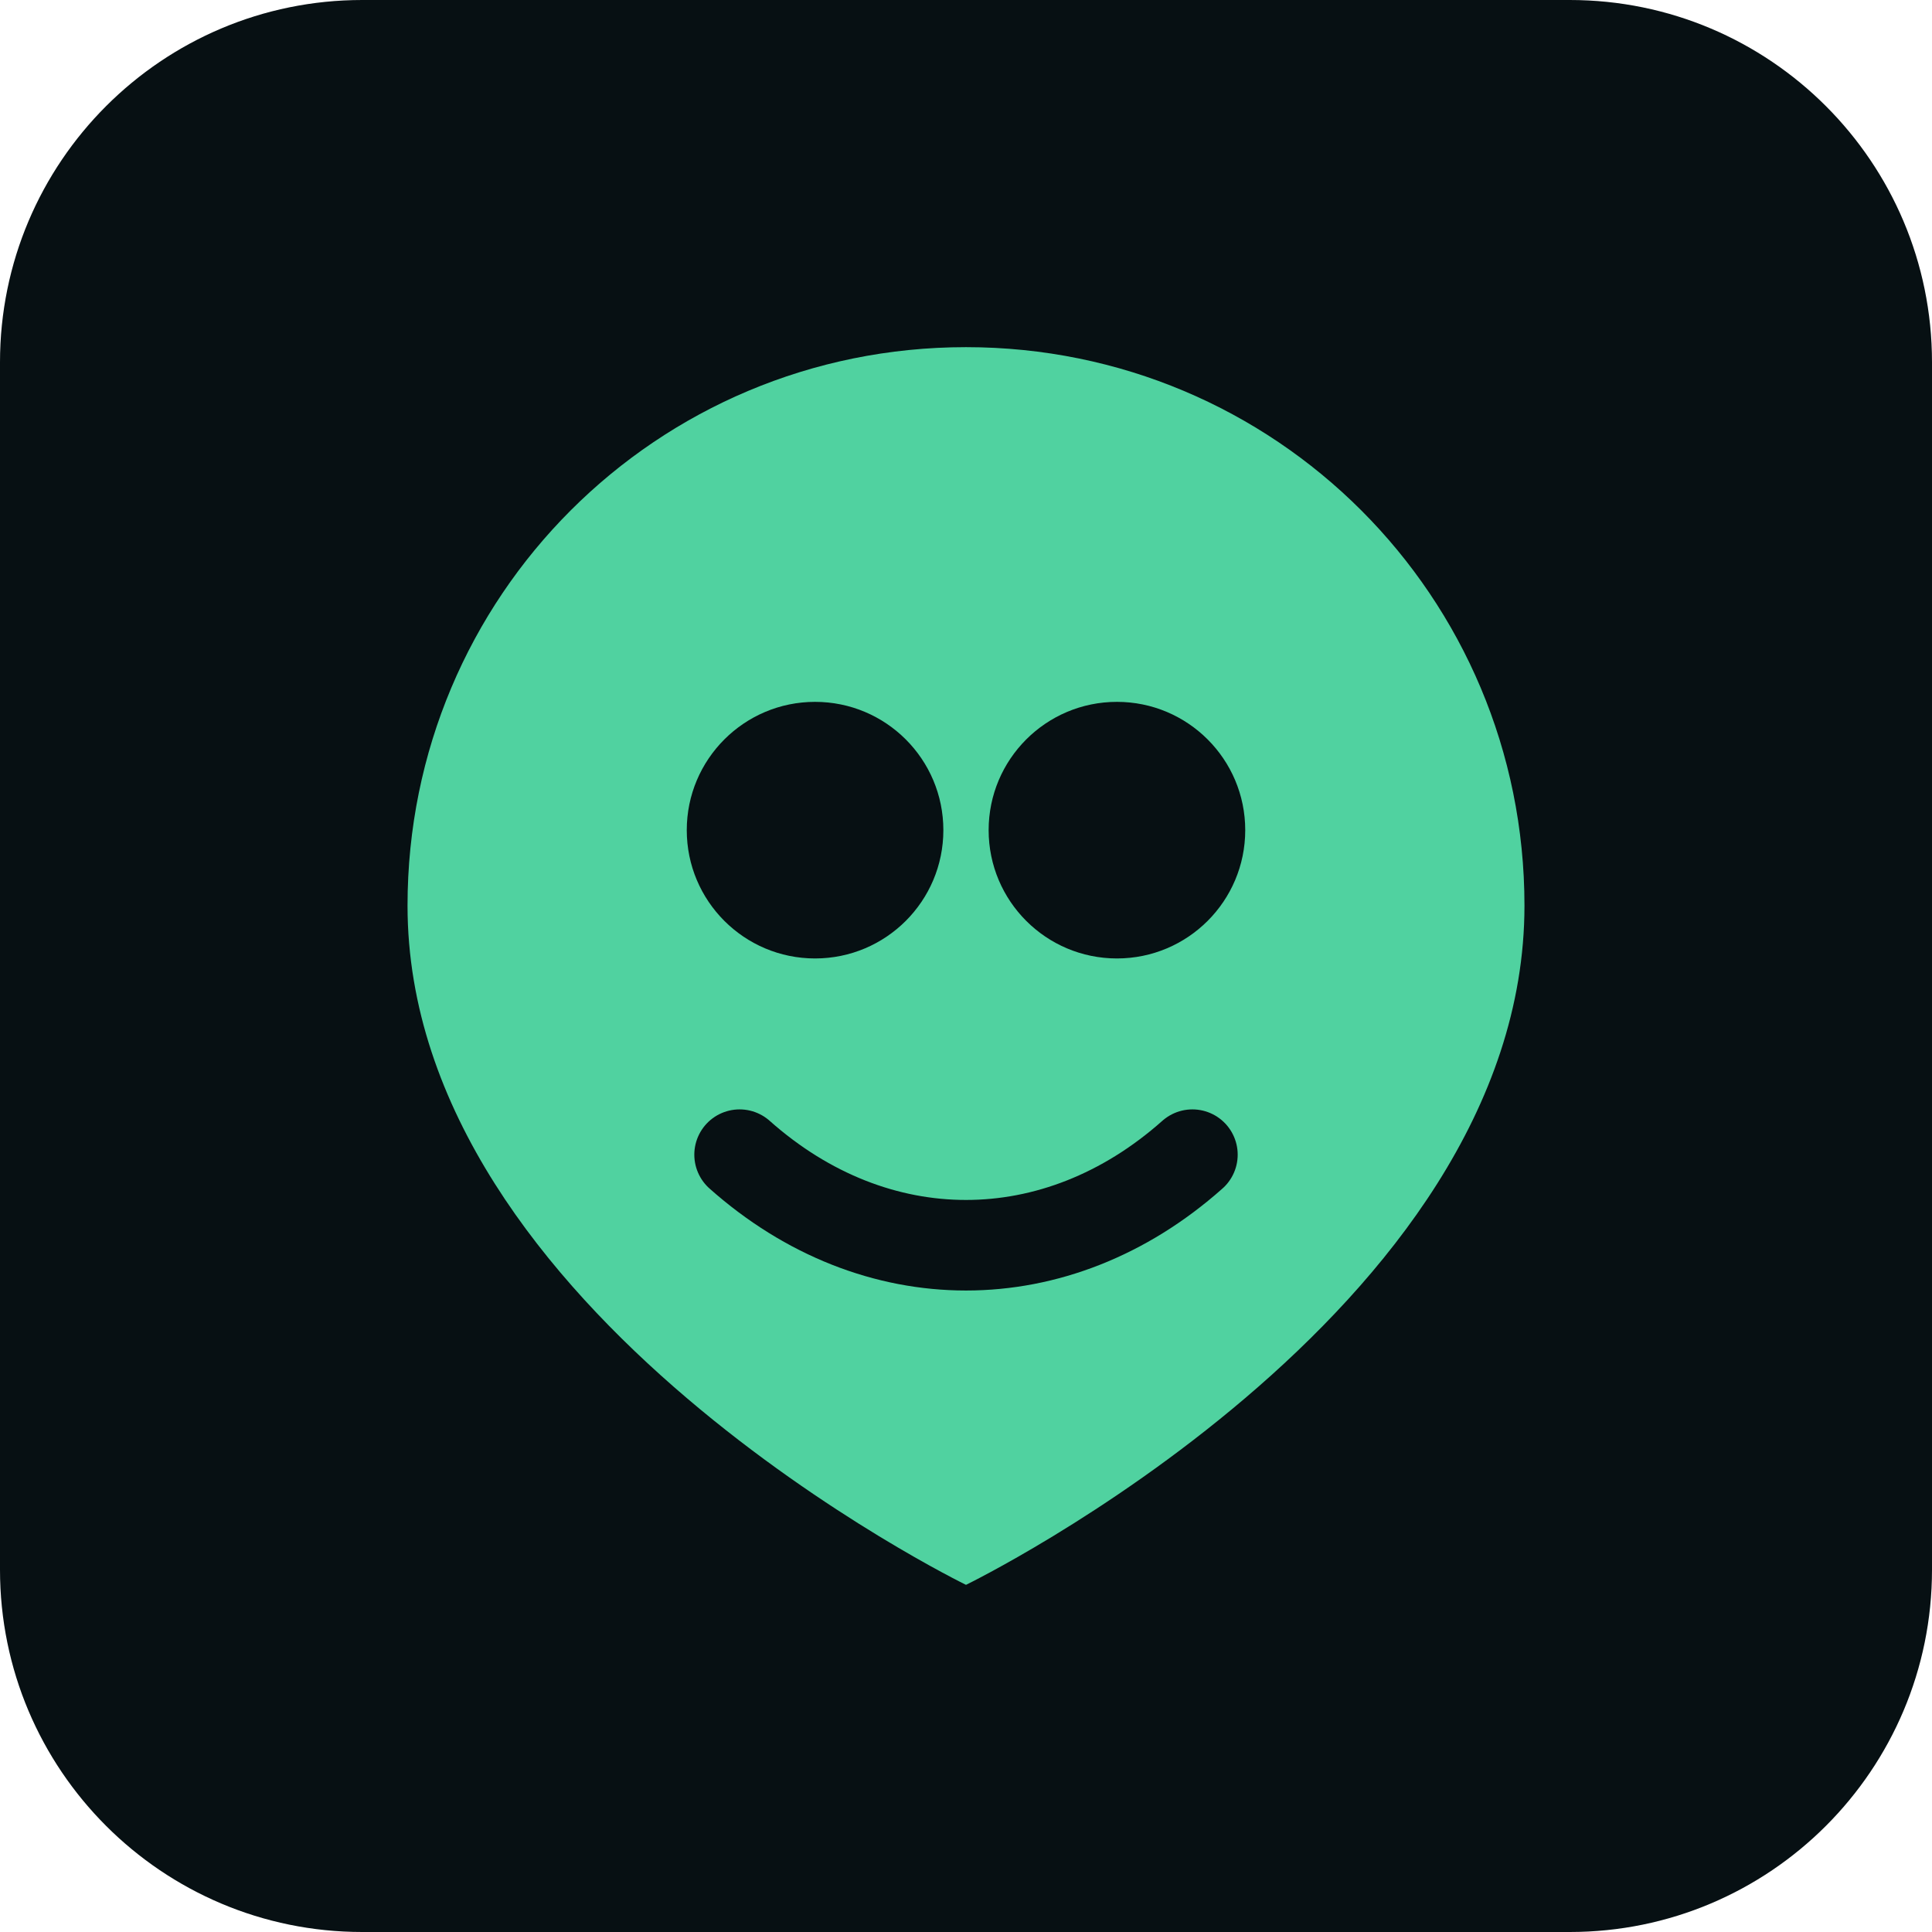
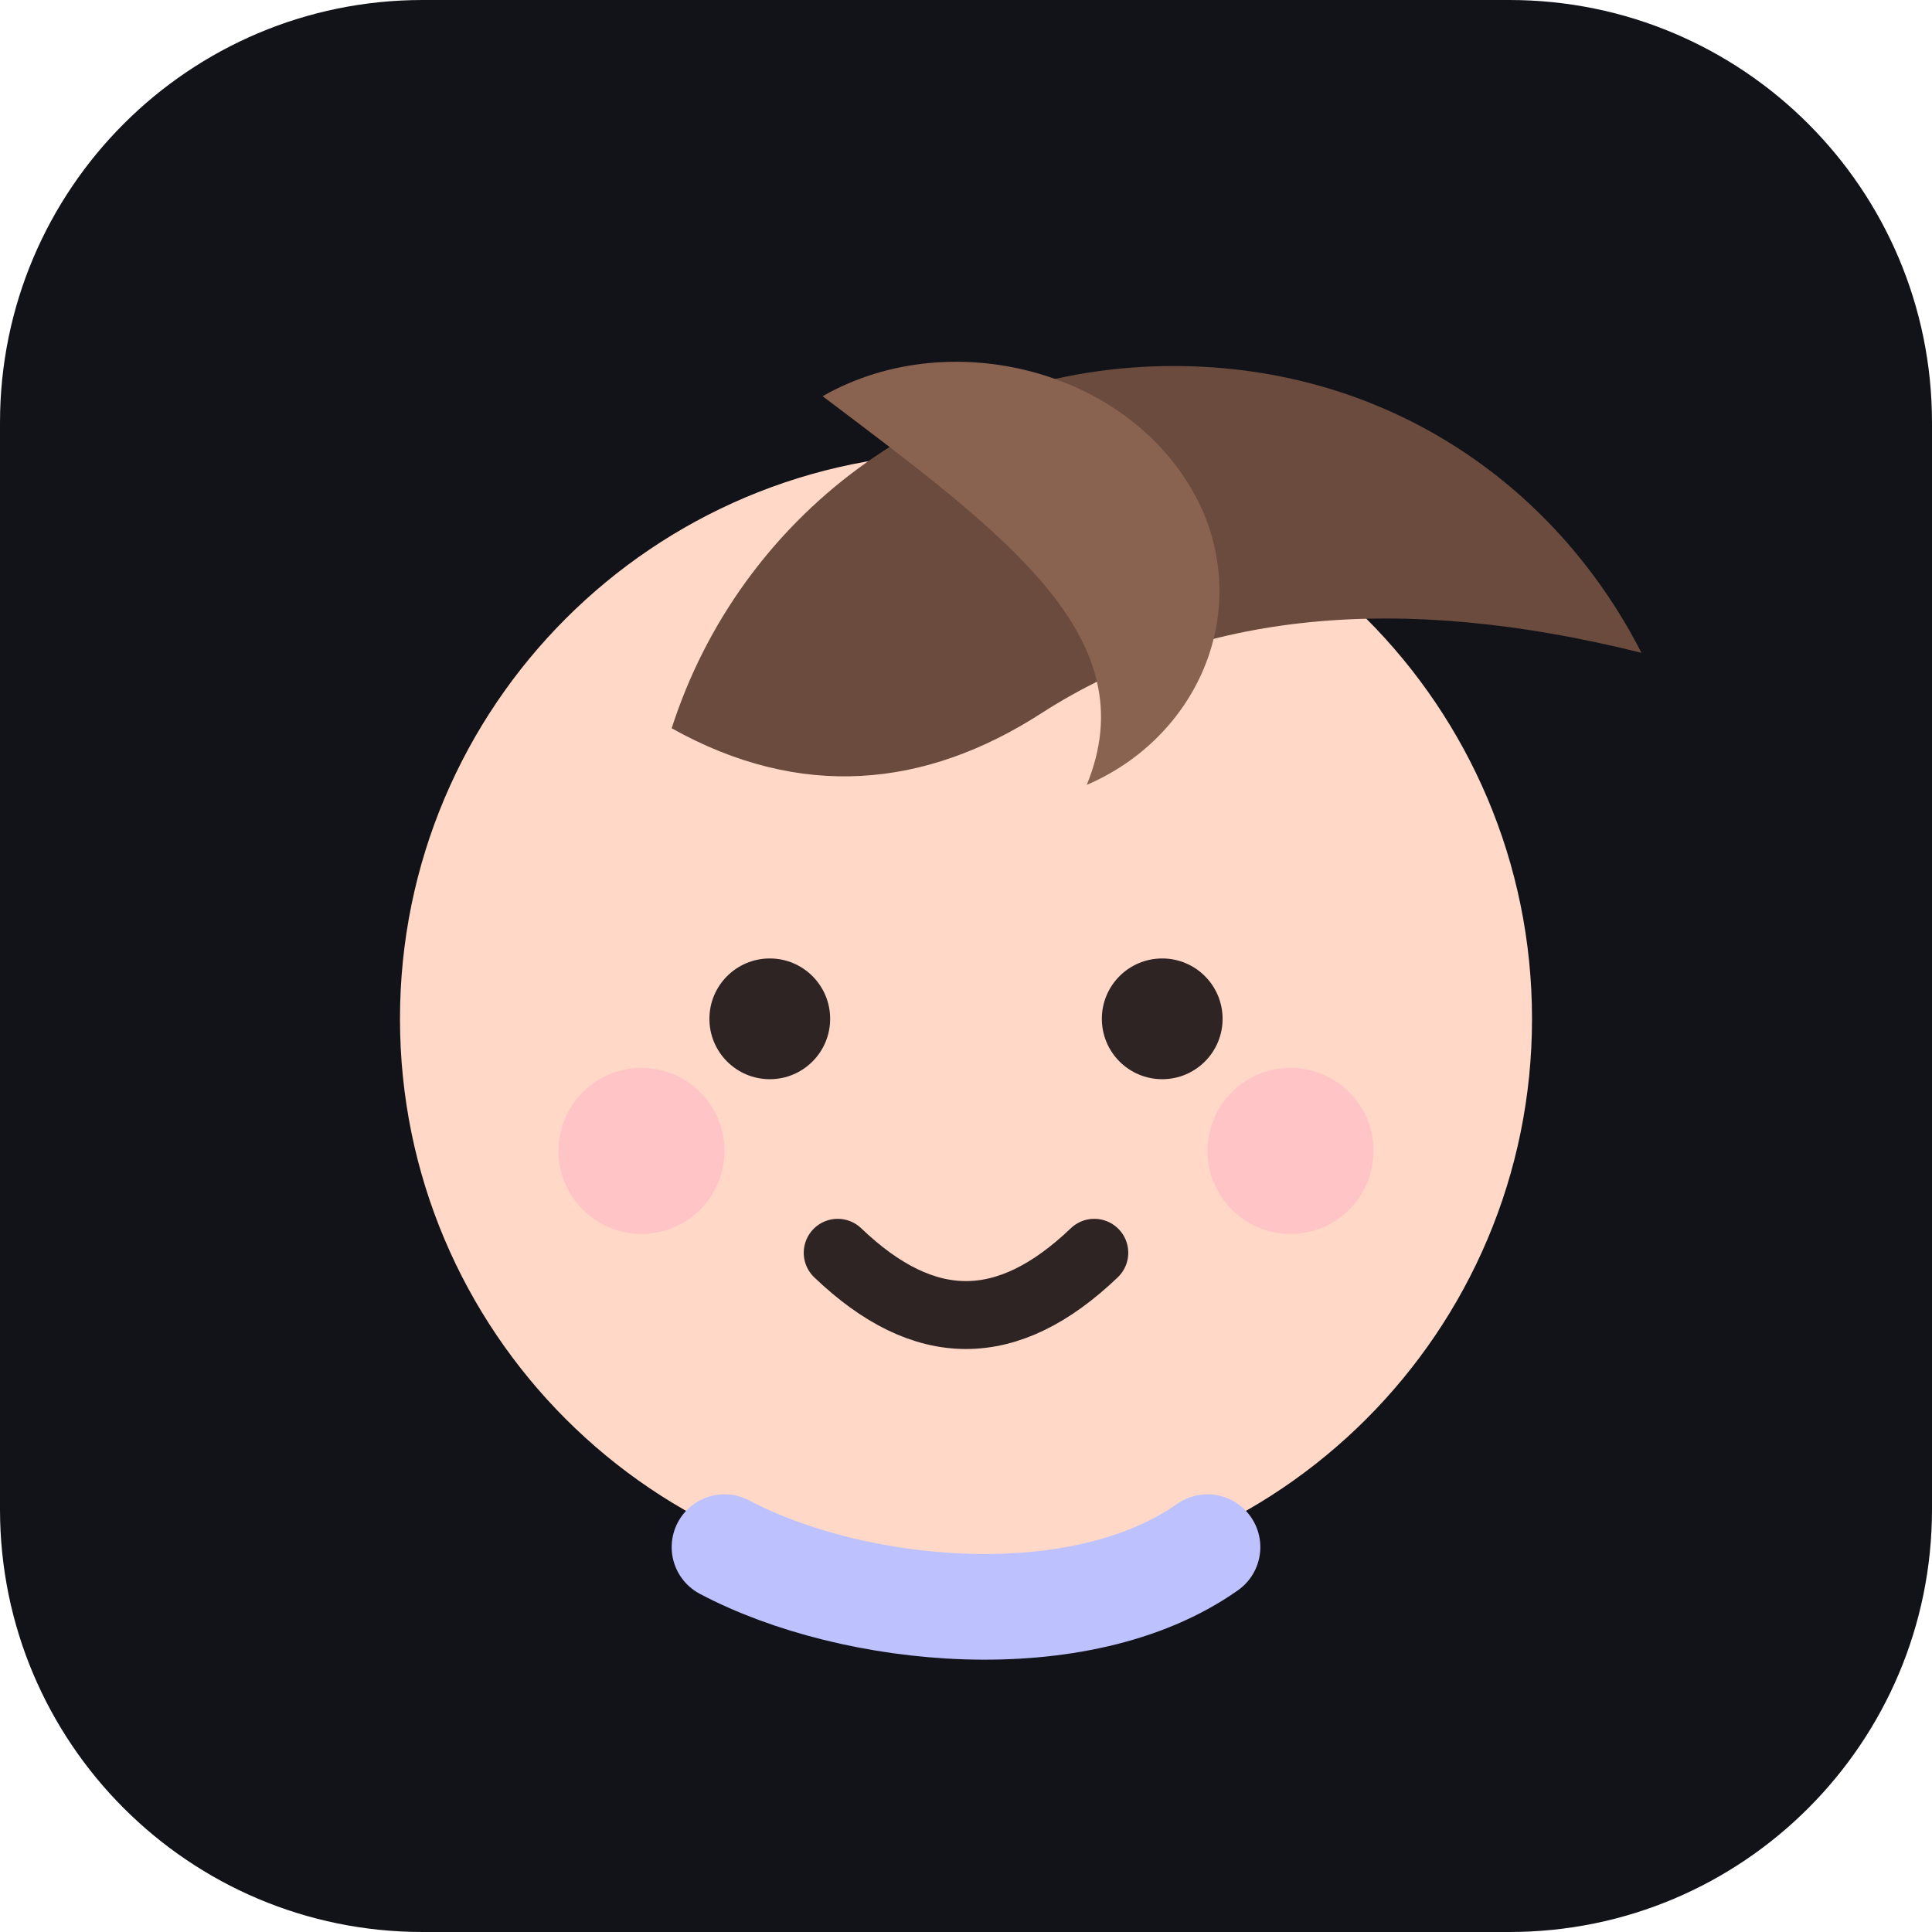
<svg xmlns="http://www.w3.org/2000/svg" viewBox="0 0 512 512">
-   <rect width="512" height="512" rx="96" fill="#071013" />
-   <path d="M256 92c82 0 148 66 148 148 0 108-148 180-148 180s-148-72-148-180c0-82 66-148 148-148Z" fill="#50d2a0" />
-   <circle cx="216" cy="220" r="34" fill="#071013" />
-   <circle cx="296" cy="220" r="34" fill="#071013" />
-   <path d="M196 306c36 32 84 32 120 0" fill="none" stroke="#071013" stroke-width="24" stroke-linecap="round" />
+   <rect width="512" height="512" rx="112" fill="#121319" />
+   <circle cx="256" cy="270" r="150" fill="#ffd8c7" />
+   <path d="M178 193c18-56 70-96 133-96 56 0 101 31 124 76-64-16-117-11-159 16-31 20-64 23-98 4Z" fill="#6b4b3e" />
+   <path d="M218 105c35-20 85-6 101 31 12 29-3 60-31 72 16-39-21-66-70-103Z" fill="#8a6250" />
+   <circle cx="204" cy="270" r="16" fill="#2f2424" />
+   <circle cx="308" cy="270" r="16" fill="#2f2424" />
+   <circle cx="170" cy="305" r="22" fill="#ffb4c4" opacity=".55" />
+   <circle cx="342" cy="305" r="22" fill="#ffb4c4" opacity=".55" />
+   <path d="M222 332c23 22 45 22 68 0" fill="none" stroke="#2f2424" stroke-width="18" stroke-linecap="round" />
+   <path d="M192 410c34 18 94 24 128 0" fill="none" stroke="#bdc2ff" stroke-width="28" stroke-linecap="round" />
</svg>
